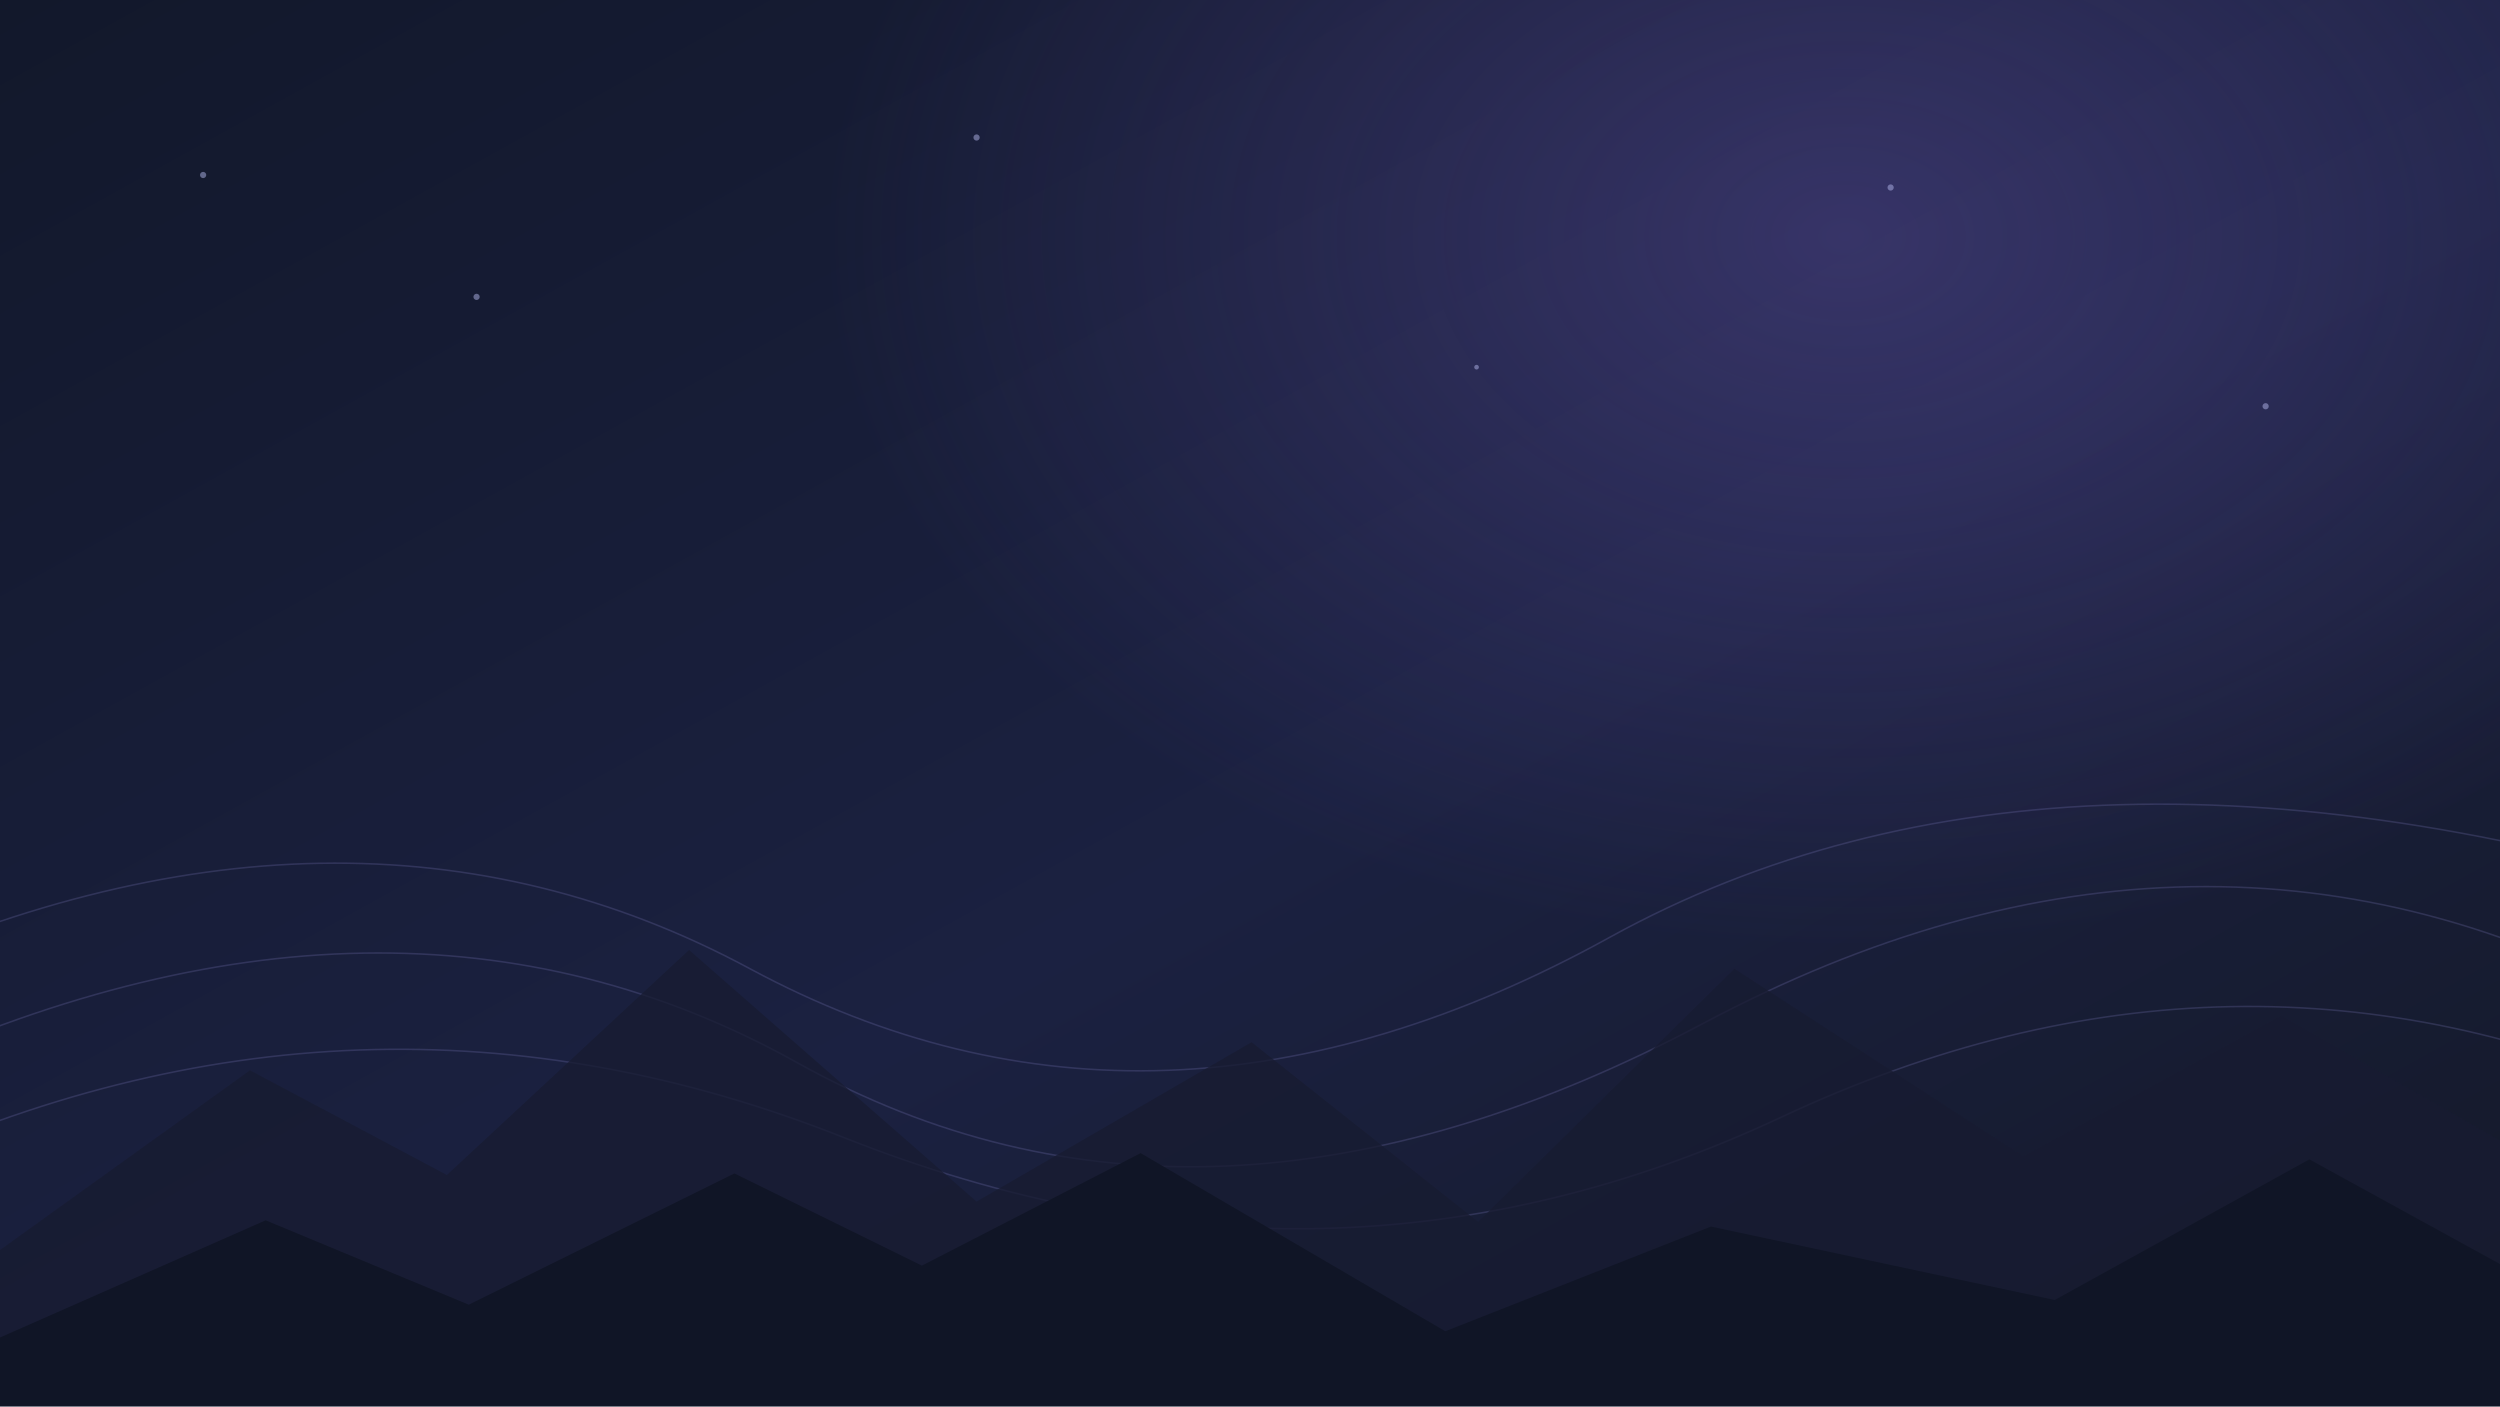
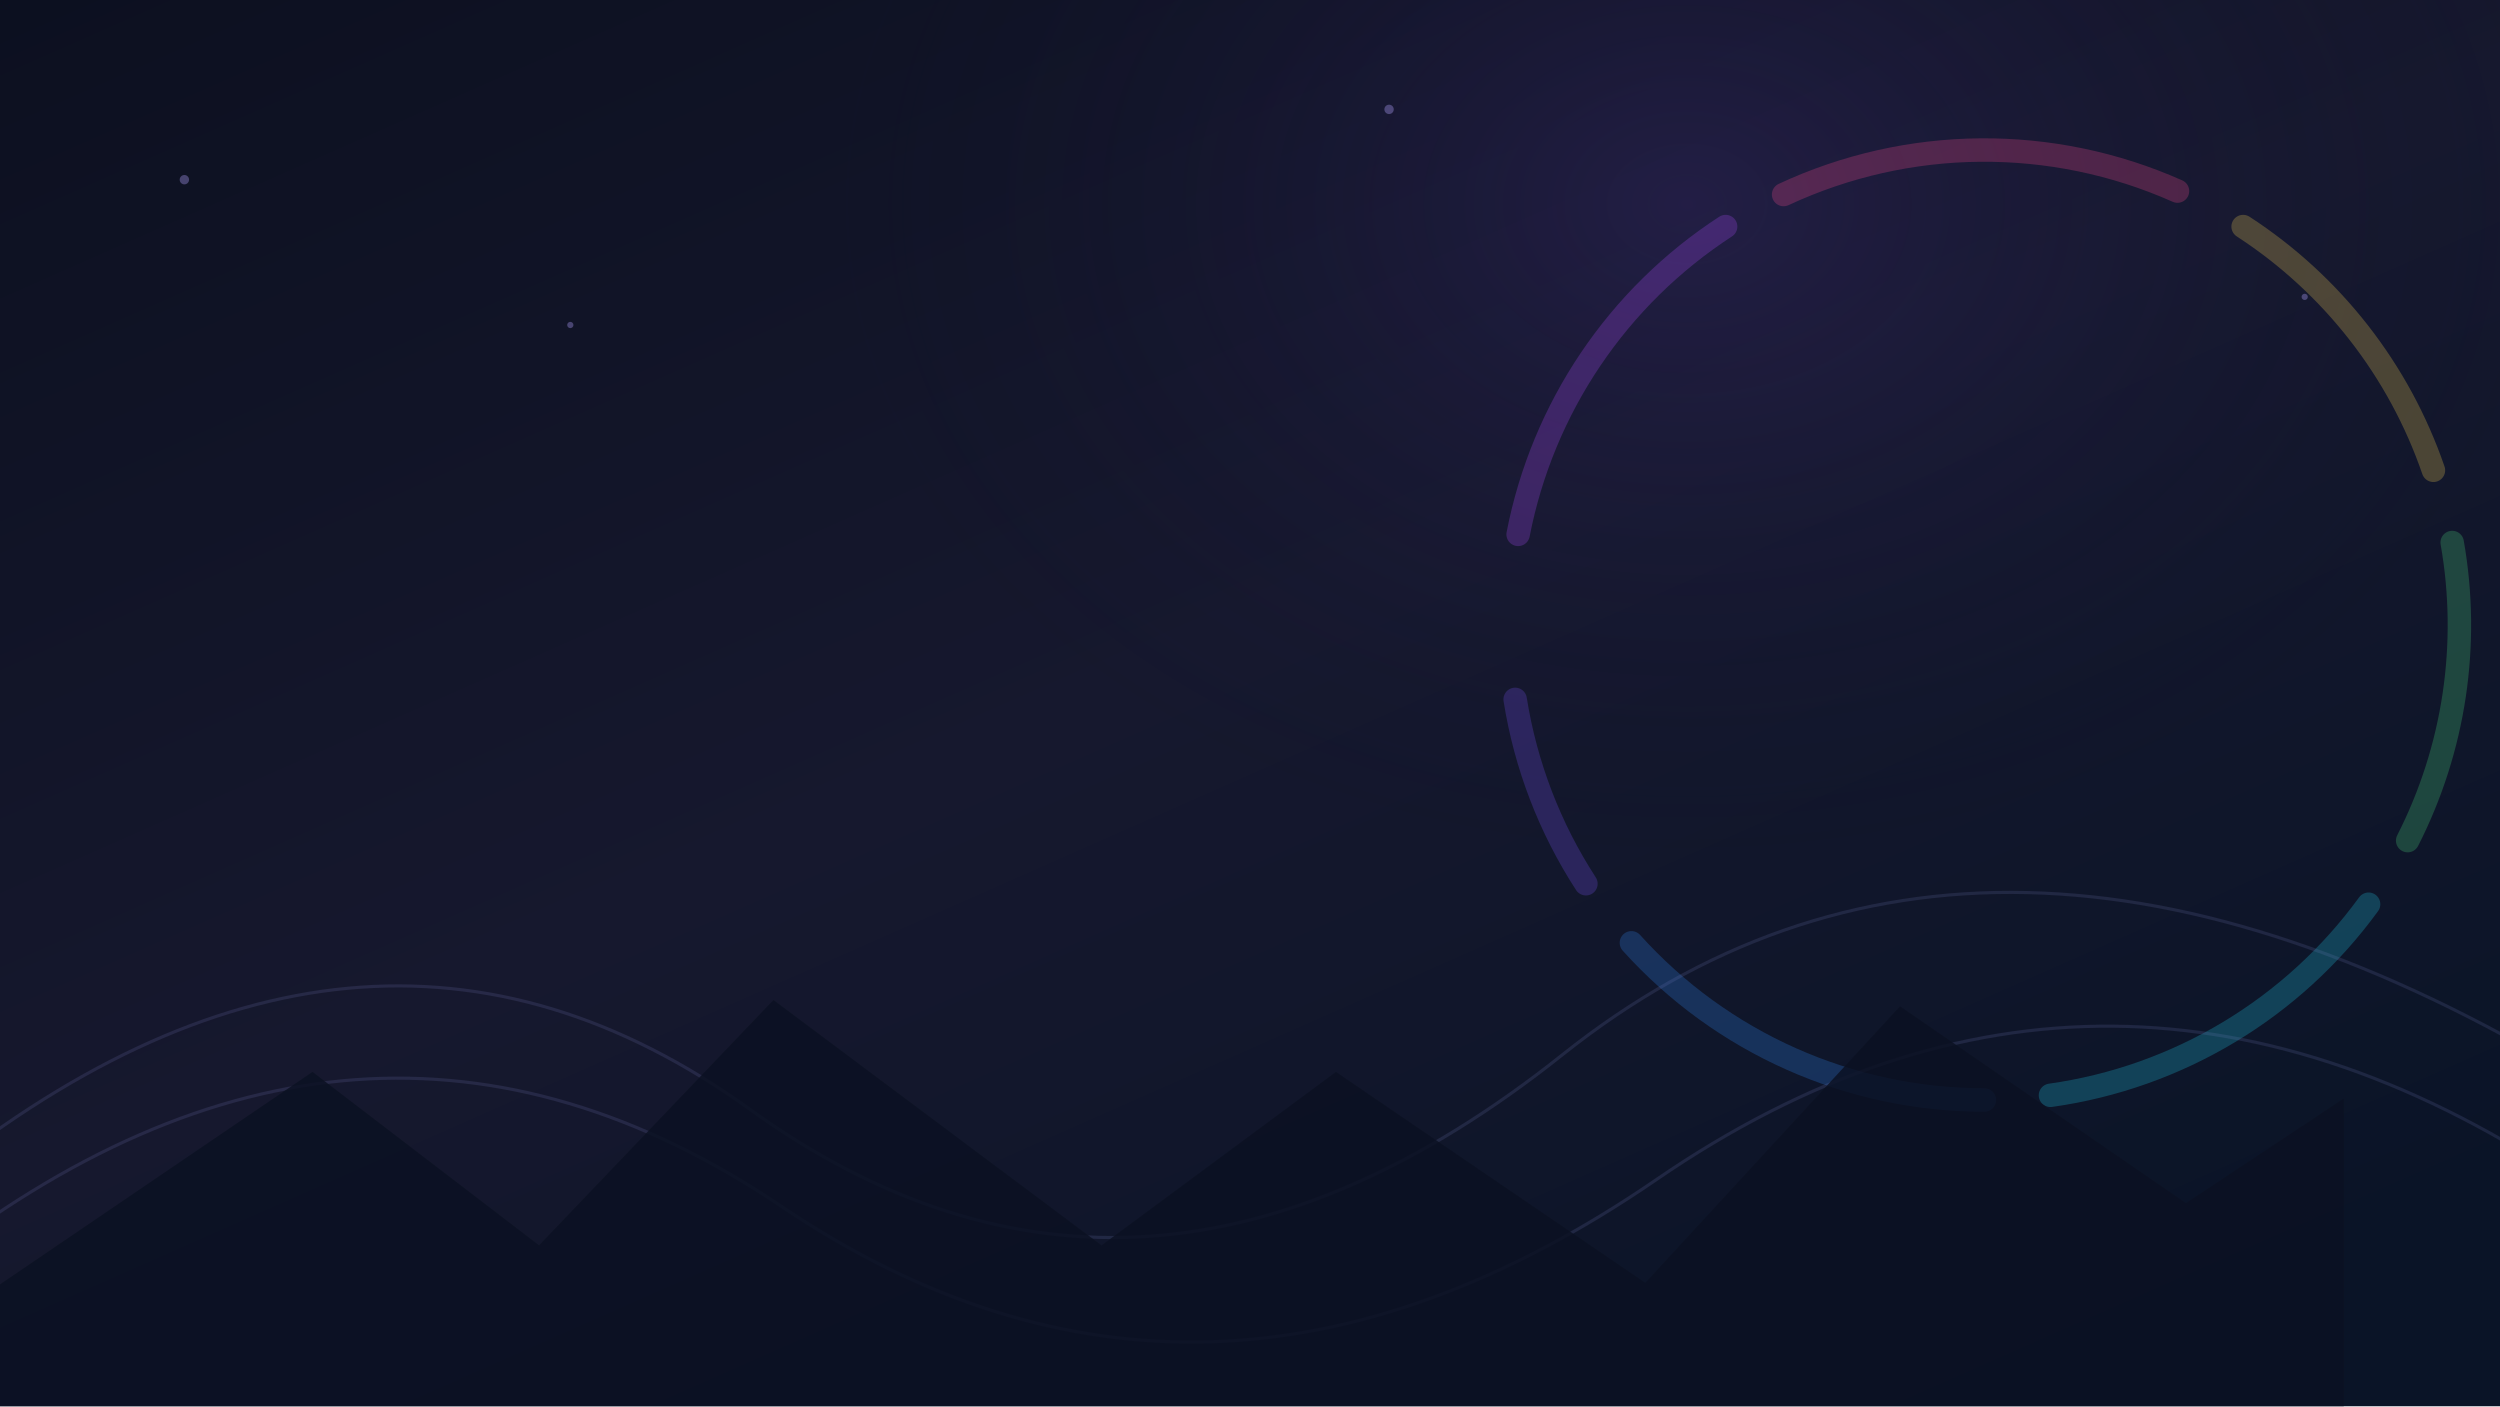
- <svg xmlns="http://www.w3.org/2000/svg" width="1600" height="900" viewBox="0 0 1600 900" role="img" aria-label="ArchiCord dark illustrated background">
+ <svg xmlns="http://www.w3.org/2000/svg" width="1600" height="900" viewBox="0 0 1600 900" role="img" aria-label="Dark multiworld backdrop with subtle connected colorful portal rings">
  <defs>
-     <linearGradient id="sky" x2="1" y2="1">
-       <stop stop-color="#12182b" />
-       <stop offset=".55" stop-color="#1b2141" />
-       <stop offset="1" stop-color="#141928" />
+     <radialGradient id="fog">
+       <stop stop-color="#4c348f" stop-opacity=".26" />
+       <stop offset="1" stop-color="#090f21" stop-opacity="0" />
+     </radialGradient>
+     <linearGradient id="night" x2=".8" y2="1">
+       <stop stop-color="#0c1020" />
+       <stop offset=".52" stop-color="#16182e" />
+       <stop offset="1" stop-color="#0a1427" />
    </linearGradient>
-     <radialGradient id="glow">
-       <stop stop-color="#7c65cb" stop-opacity=".30" />
-       <stop offset="1" stop-color="#7c65cb" stop-opacity="0" />
-     </radialGradient>
  </defs>
-   <rect width="1600" height="900" fill="url(#sky)" />
-   <ellipse cx="1180" cy="150" rx="650" ry="460" fill="url(#glow)" />
-   <g fill="none" stroke="#8884cc" opacity=".22">
-     <path d="M-100 630Q220 480 480 620T1030 600T1760 580" />
-     <path d="M-80 690Q250 535 510 680T1090 655T1700 645" />
-     <path d="M-80 750Q230 605 540 728T1140 715T1710 704" />
+   <rect width="1600" height="900" fill="url(#night)" />
+   <ellipse cx="1080" cy="130" rx="570" ry="430" fill="url(#fog)" />
+   <g fill="none" stroke-width="15" opacity=".24" stroke-linecap="round">
+     <path d="M 971.6 342.0 A 304 304 0 0 1 1104.4 145.0" stroke="#b04cff" />
+     <path d="M 1141.5 124.5 A 304 304 0 0 1 1393.6 122.3" stroke="#ff4b8e" />
+     <path d="M 1435.6 145.0 A 304 304 0 0 1 1557.4 301.0" stroke="#ffdb54" />
+     <path d="M 1569.4 347.2 A 304 304 0 0 1 1540.9 538.0" stroke="#50e282" />
+     <path d="M 1515.9 578.7 A 304 304 0 0 1 1312.3 701.0" stroke="#22d3ef" />
+     <path d="M 1270.0 704.0 A 304 304 0 0 1 1044.1 603.4" stroke="#318cf8" />
+     <path d="M 1015.0 565.6 A 304 304 0 0 1 969.7 447.6" stroke="#7852f5" />
  </g>
-   <g opacity=".48" fill="#b5b9ee">
-     <circle cx="130" cy="112" r="2" />
-     <circle cx="305" cy="190" r="2" />
-     <circle cx="625" cy="88" r="2" />
-     <circle cx="1210" cy="120" r="2" />
-     <circle cx="1450" cy="260" r="2" />
-     <circle cx="945" cy="235" r="1.5" />
+   <g fill="#b2a1ff" opacity=".34">
+     <circle cx="118" cy="115" r="3" />
+     <circle cx="365" cy="208" r="2" />
+     <circle cx="889" cy="70" r="3" />
+     <circle cx="1475" cy="190" r="2" />
  </g>
-   <path d="M0 800L160 685 286 752 441 608 625 769 801 667 946 782 1110 620 1295 740 1460 650 1600 730V900H0Z" fill="#171b31" opacity=".78" />
-   <path d="M0 856L170 781 300 835 470 751 590 810 730 738 925 852 1095 785 1315 832 1478 742 1600 809V900H0Z" fill="#101526" />
+   <g fill="none" stroke="#8183cc" stroke-width="2" opacity=".16">
+     <path d="M-50 760Q230 530 480 710T1000 675T1650 690" />
+     <path d="M-50 812Q230 590 500 772T1060 755T1650 760" />
+   </g>
+   <path d="M0 822l200-136 145 111 150-157 210 157 150-111 198 135 163-177 183 126 101-67v197H0z" fill="#0b1122" opacity=".85" />
</svg>
